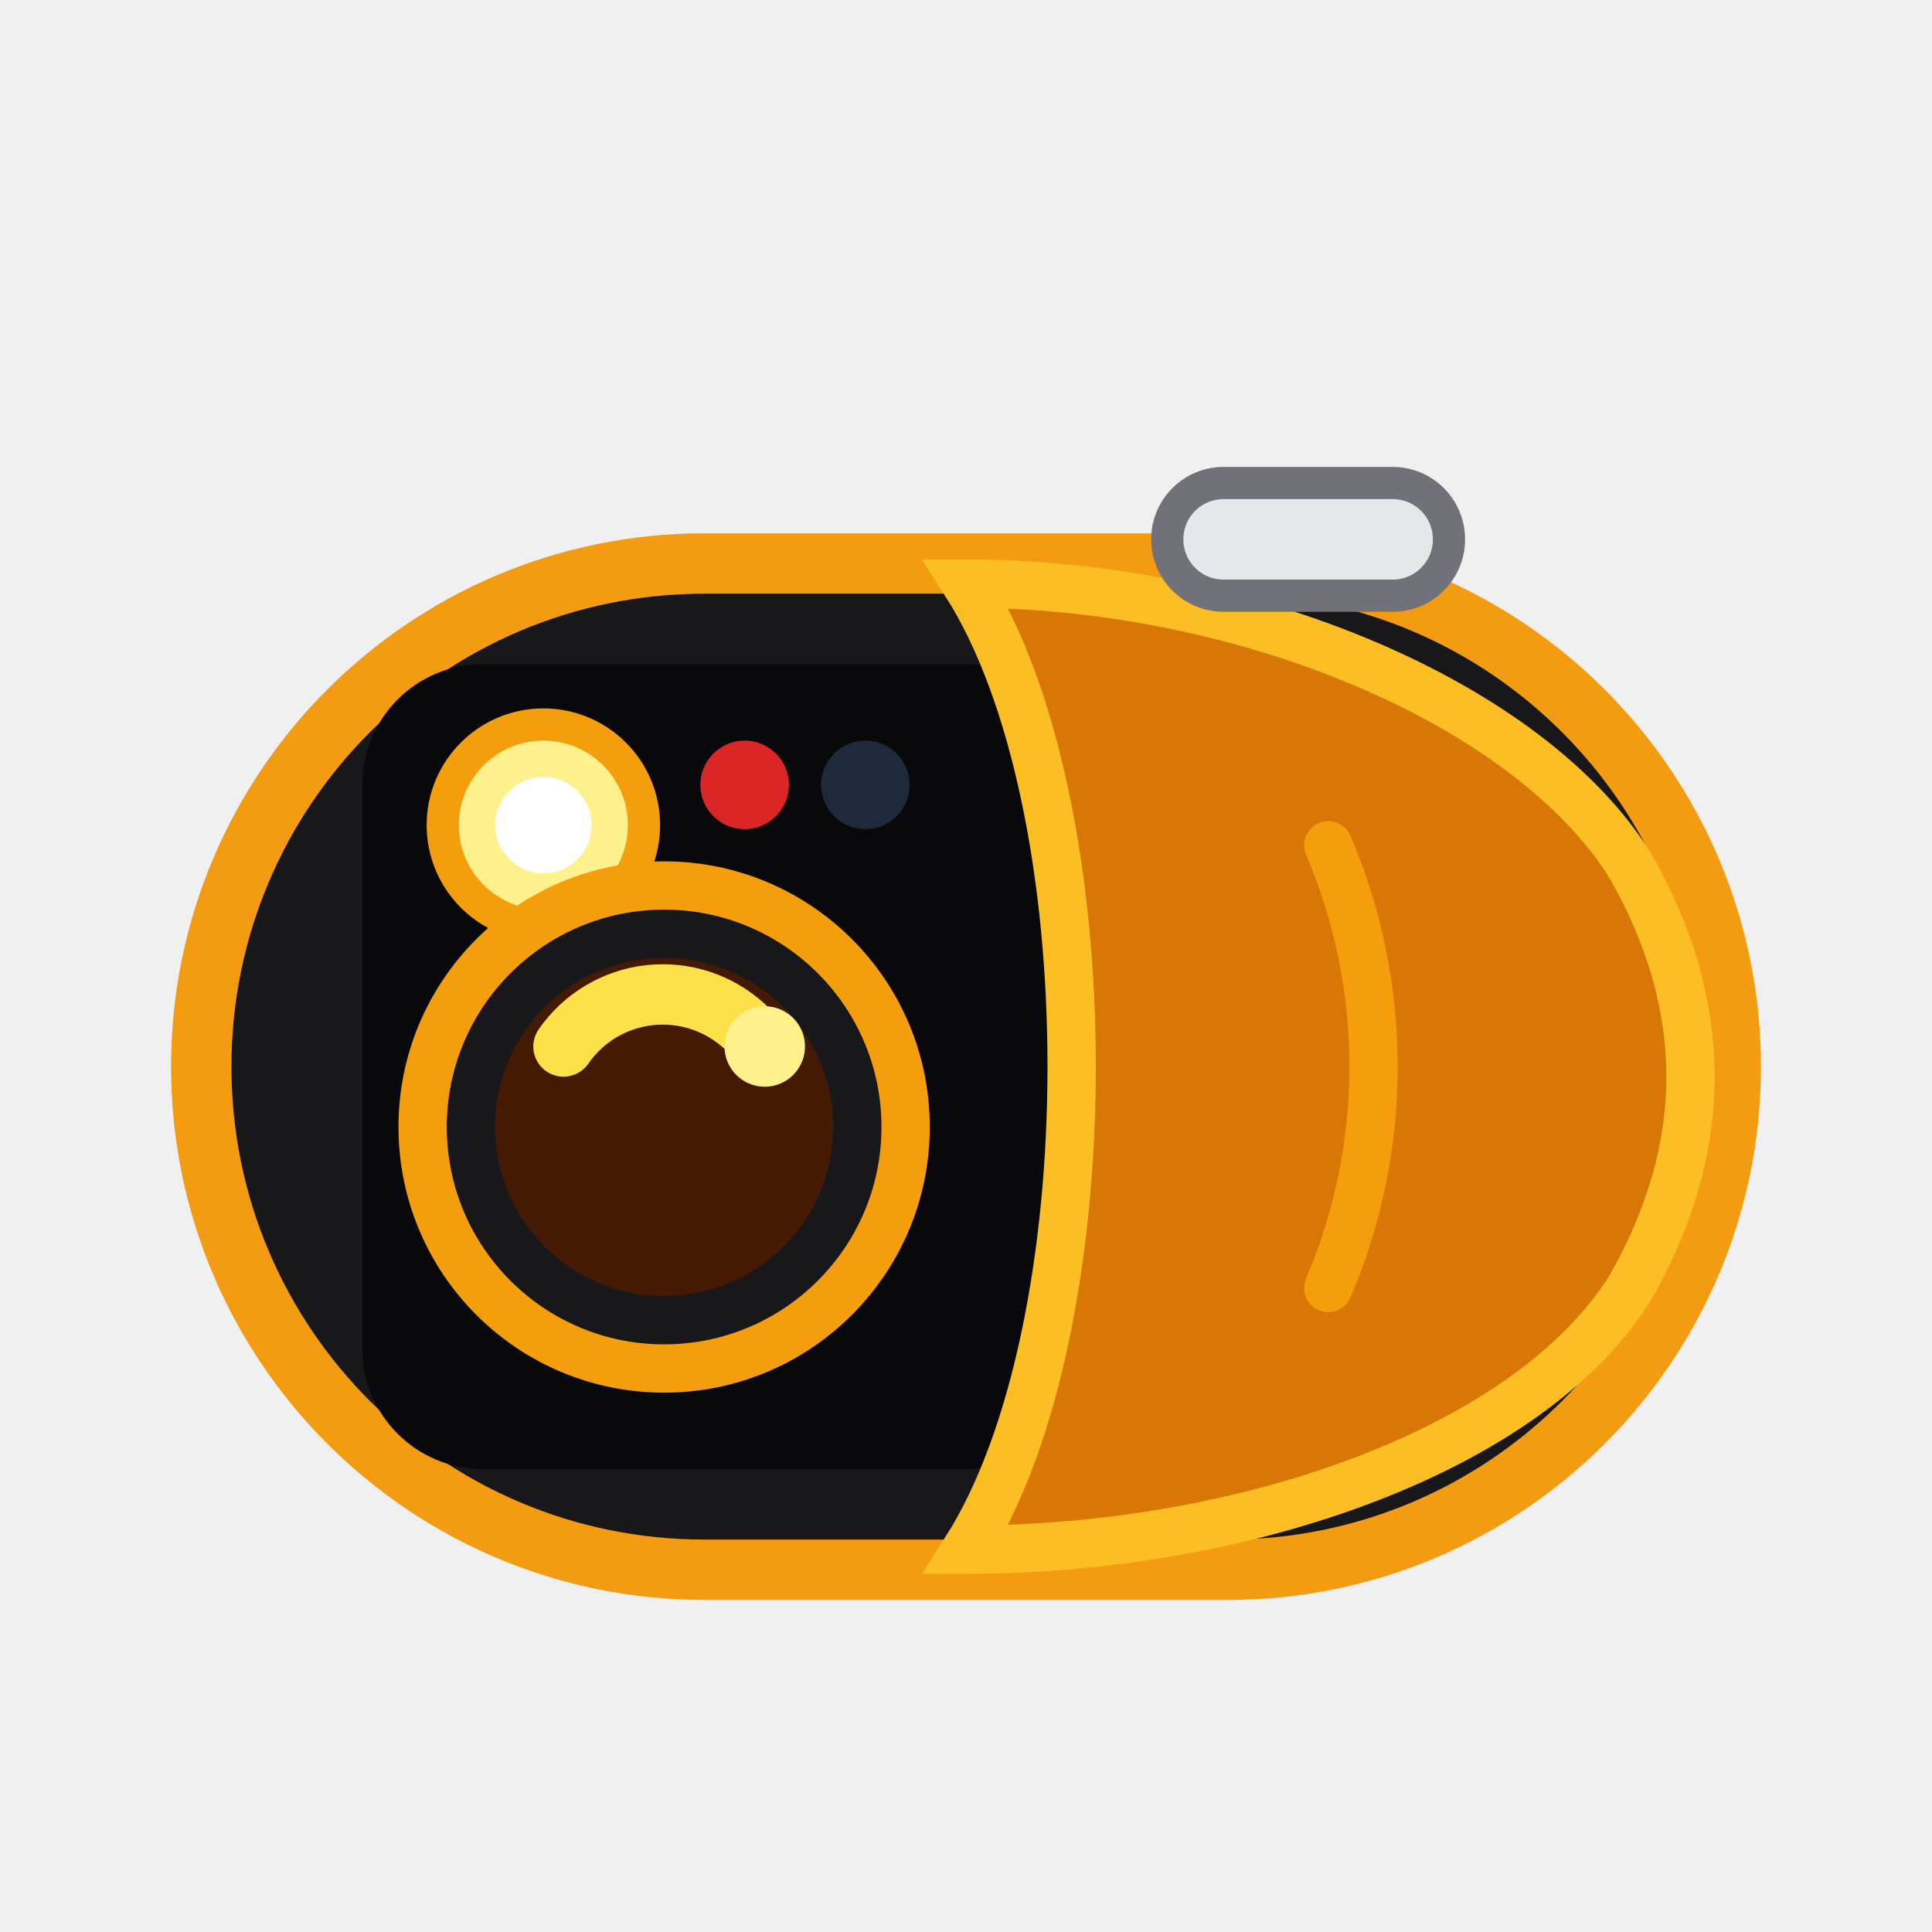
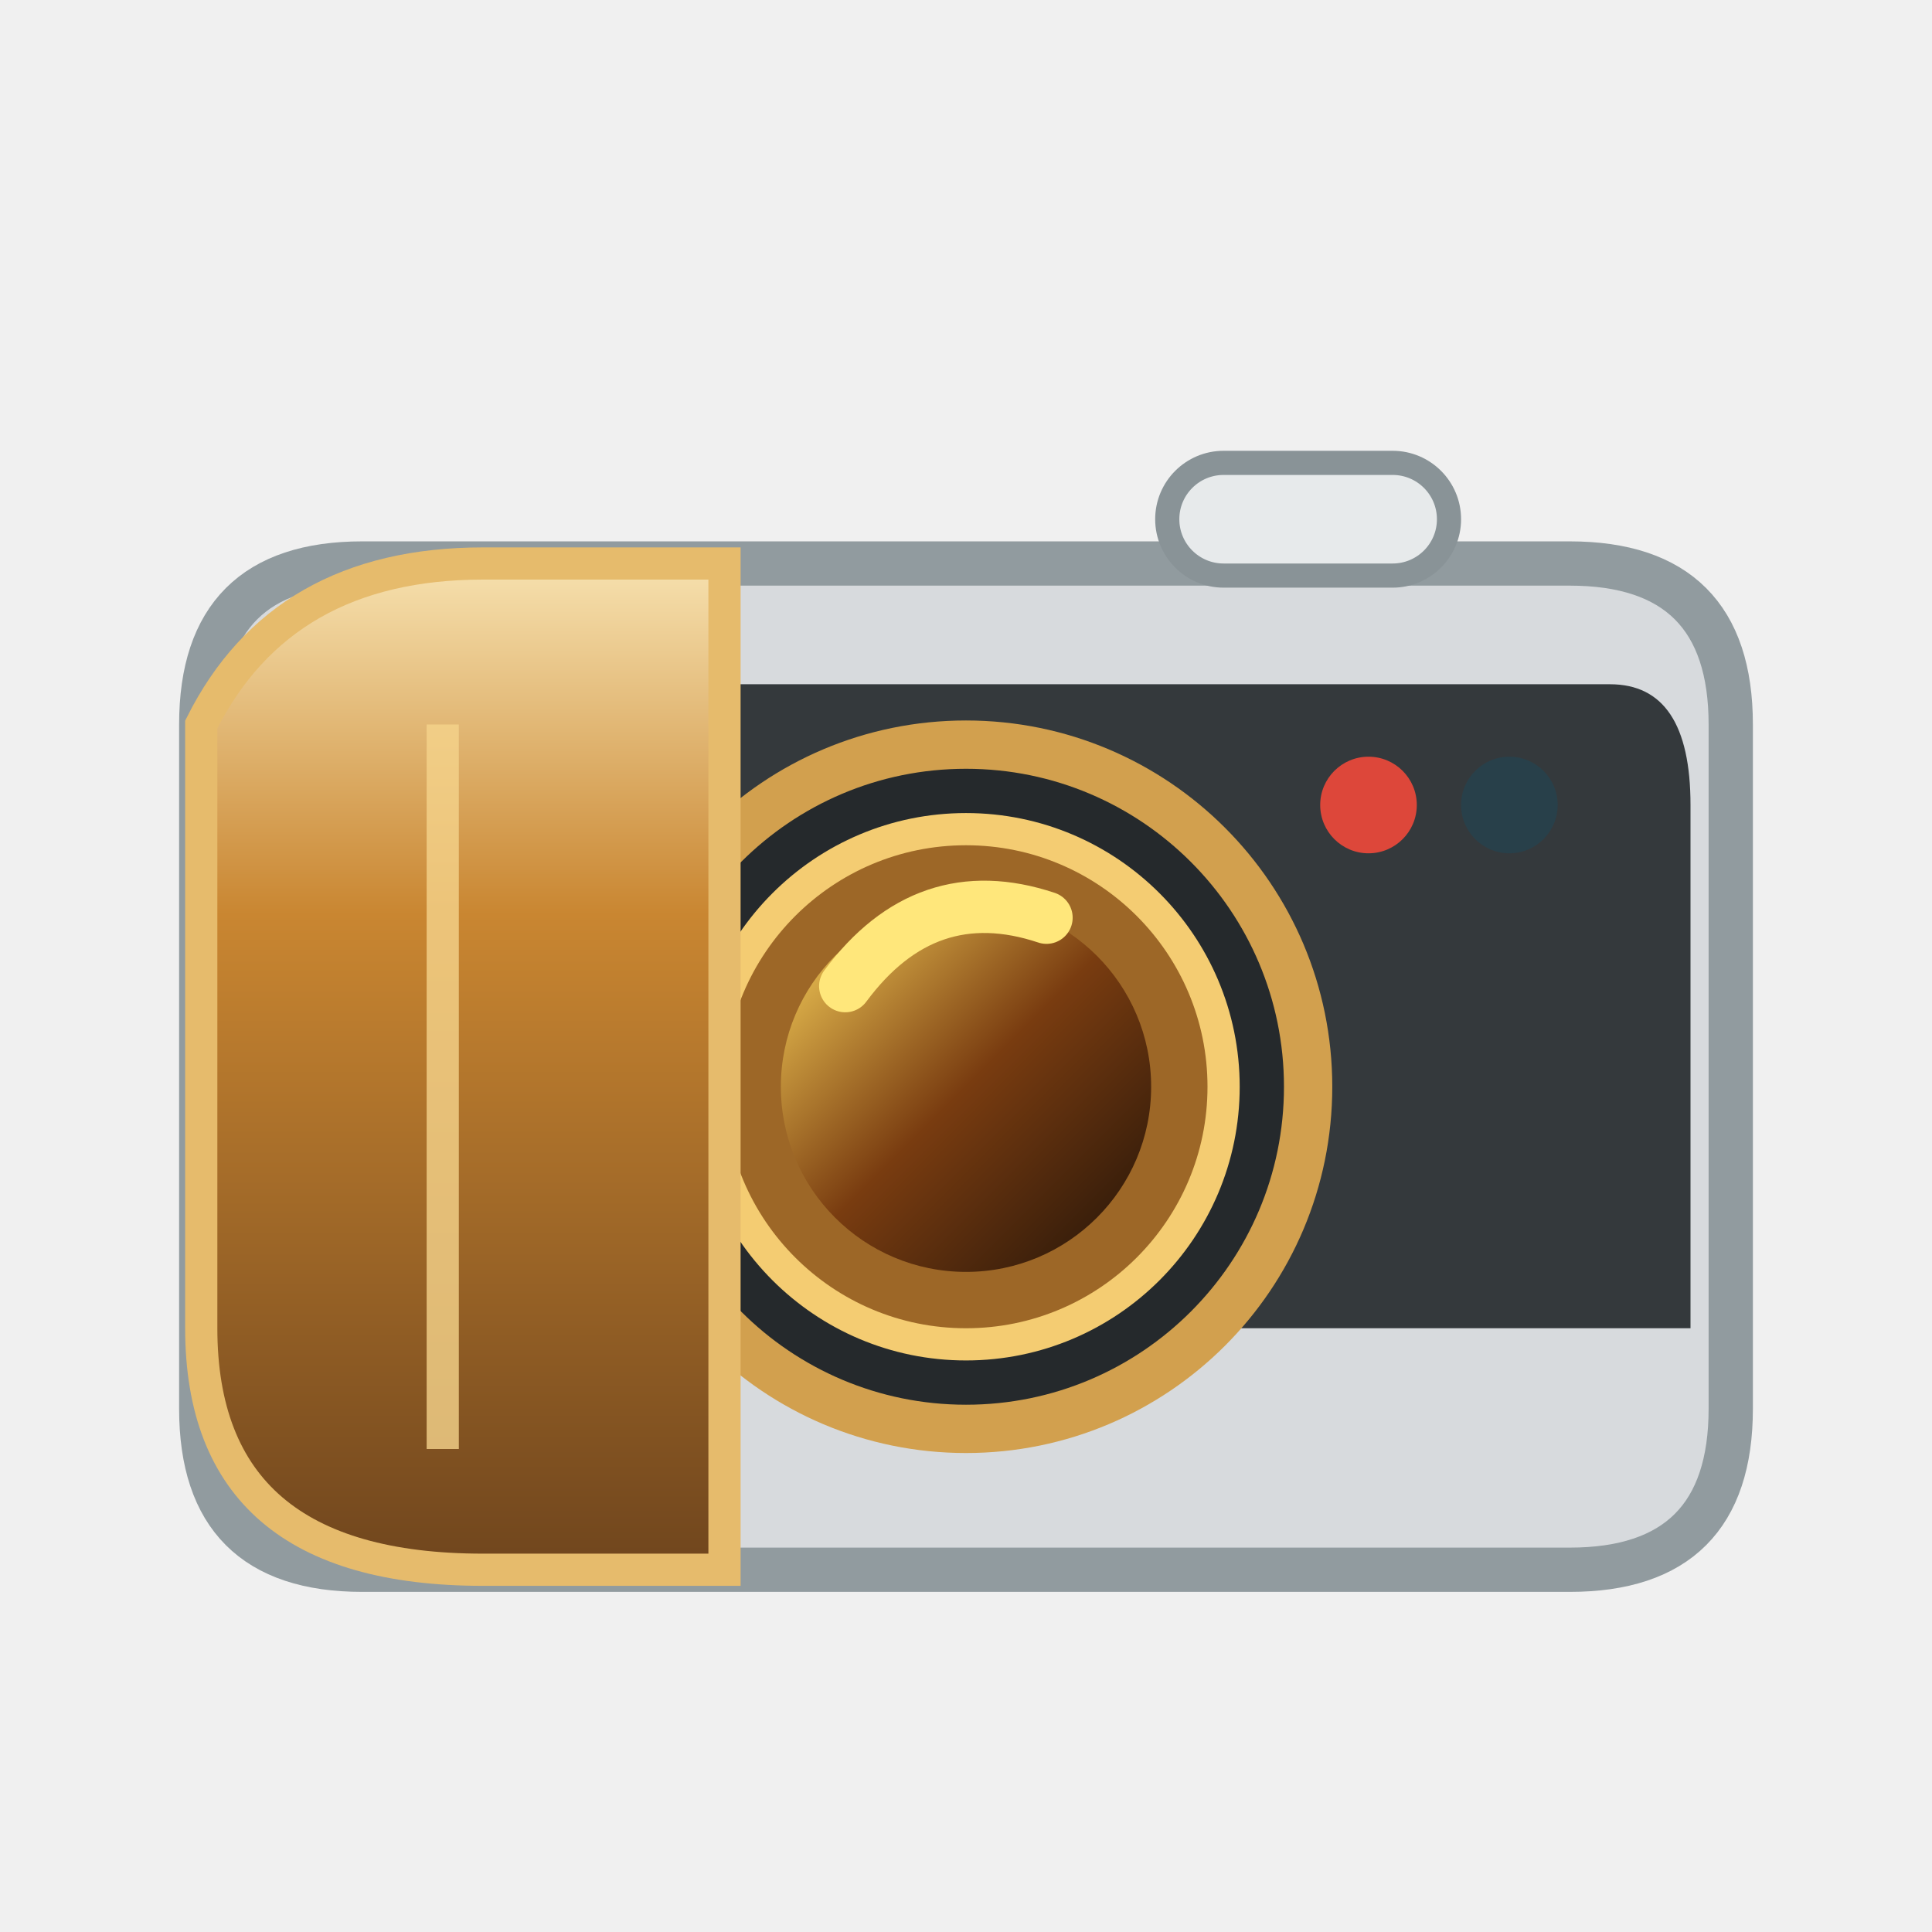
- <svg xmlns="http://www.w3.org/2000/svg" viewBox="0 0 48 48" width="48" height="48" fill="none">
-   <rect x="5" y="14" width="38" height="25" rx="12.5" fill="#18181B" stroke="#F39C12" stroke-width="1.5" />
-   <rect x="9" y="16.5" width="18" height="20" rx="3" fill="#09090B" />
-   <circle cx="13.5" cy="20.5" r="2.5" fill="#FEF08A" stroke="#F59E0B" stroke-width="0.8" />
-   <circle cx="13.5" cy="20.5" r="1.2" fill="#FFFFFF" />
-   <circle cx="18.5" cy="19.5" r="1.1" fill="#DC2626" />
-   <circle cx="21.5" cy="19.5" r="1.1" fill="#1E293B" />
-   <circle cx="16.5" cy="28" r="6" fill="#18181B" stroke="#F59E0B" stroke-width="1.2" />
-   <circle cx="16.5" cy="28" r="4.2" fill="#451A03" />
-   <path d="M 14 26 A 3 3 0 0 1 18.5 25.5" stroke="#FDE047" stroke-width="1.5" stroke-linecap="round" />
-   <circle cx="19" cy="26" r="1" fill="#FEF08A" />
-   <path d="M 24 14.5 C 31 14.5 38 17.5 40.5 21.5 C 42.5 25 42.5 28.5 40.5 32 C 38 36 31 38.5 24 38.5 C 27.5 33 27.5 20 24 14.5 Z" fill="#D97706" stroke="#FBBF24" stroke-width="1.2" />
-   <path d="M 33 21 C 34.5 24.5 34.5 28.5 33 32" stroke="#F59E0B" stroke-width="1.2" stroke-linecap="round" />
-   <rect x="29" y="12" width="7" height="2.8" rx="1.4" fill="#E5E7EB" stroke="#71717A" stroke-width="0.8" />
+ <svg xmlns="http://www.w3.org/2000/svg" viewBox="0 0 48 48" width="48" height="48">
+   <defs>
+     <linearGradient id="shell" x2="0" y2="1">
+       <stop stop-color="#f7e2b0" />
+       <stop offset=".35" stop-color="#c98631" />
+       <stop offset="1" stop-color="#6f451d" />
+     </linearGradient>
+     <linearGradient id="glass" x2="1" y2="1">
+       <stop stop-color="#ffd95e" />
+       <stop offset=".5" stop-color="#793c10" />
+       <stop offset="1" stop-color="#211309" />
+     </linearGradient>
+   </defs>
+   <path d="M5 18q0-4 4-4h30q4 0 4 4v17q0 4-4 4H9q-4 0-4-4Z" fill="#d7dadd" stroke="#919b9f" stroke-width="1.1" />
+   <path d="M8 17h32q2 0 2 3v13H8Z" fill="#34393c" />
+   <circle cx="24" cy="27" r="8.5" fill="#25292c" stroke="#d2a04e" stroke-width="1.2" />
+   <circle cx="24" cy="27" r="6.4" fill="#9d6727" stroke="#f4cc72" stroke-width=".8" />
+   <circle cx="24" cy="27" r="4.6" fill="url(#glass)" />
+   <path d="M21 24.5q2-2.7 5-1.7" fill="none" stroke="#ffe77b" stroke-width="1.3" stroke-linecap="round" />
+   <rect x="10" y="18" width="7" height="3" rx="1.5" fill="#fff6d2" stroke="#aeb7ba" stroke-width=".5" />
+   <circle cx="34" cy="20" r="1.2" fill="#dd473a" />
+   <circle cx="37.5" cy="20" r="1.2" fill="#28404a" />
+   <path d="M5 18q2-4 7-4h6v25h-6q-7 0-7-6Z" fill="url(#shell)" stroke="#e6bb6c" stroke-width=".8" />
+   <path d="M11 18v18" stroke="#f5d38b" stroke-width=".8" opacity=".8" />
+   <rect x="29" y="11.5" width="7" height="2.8" rx="1.4" fill="#e7eaeb" stroke="#899397" stroke-width=".6" />
</svg>
